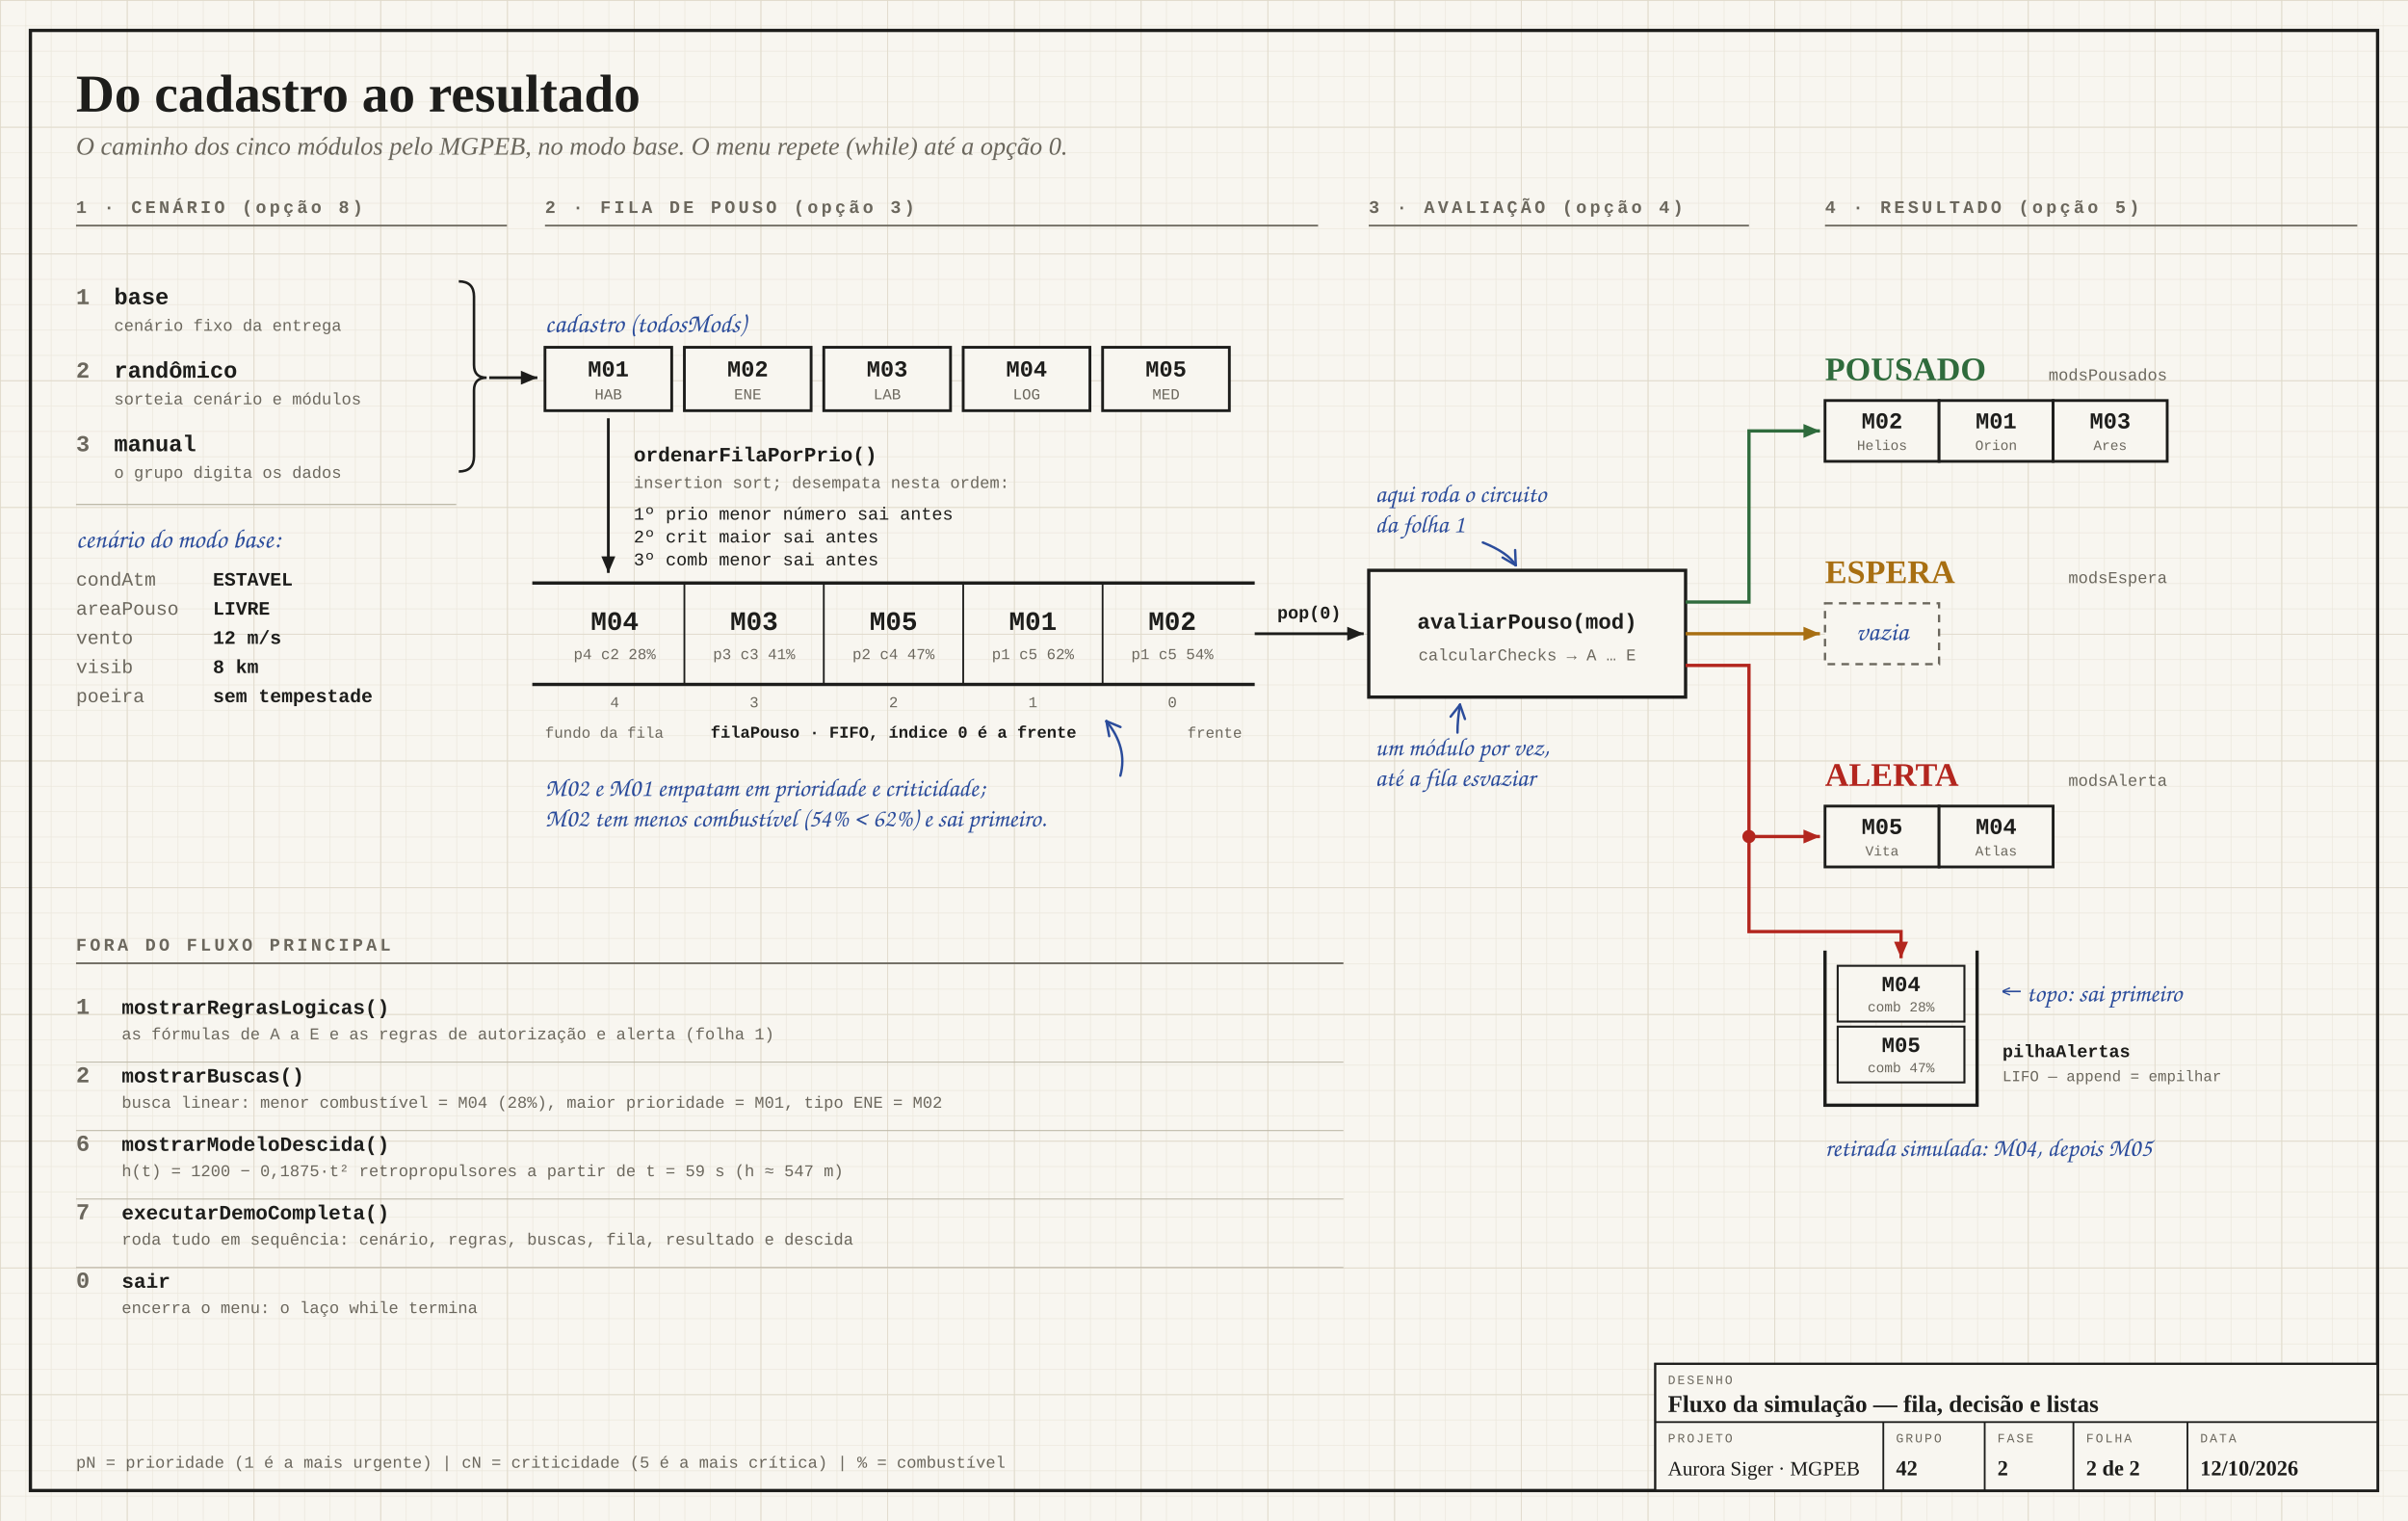
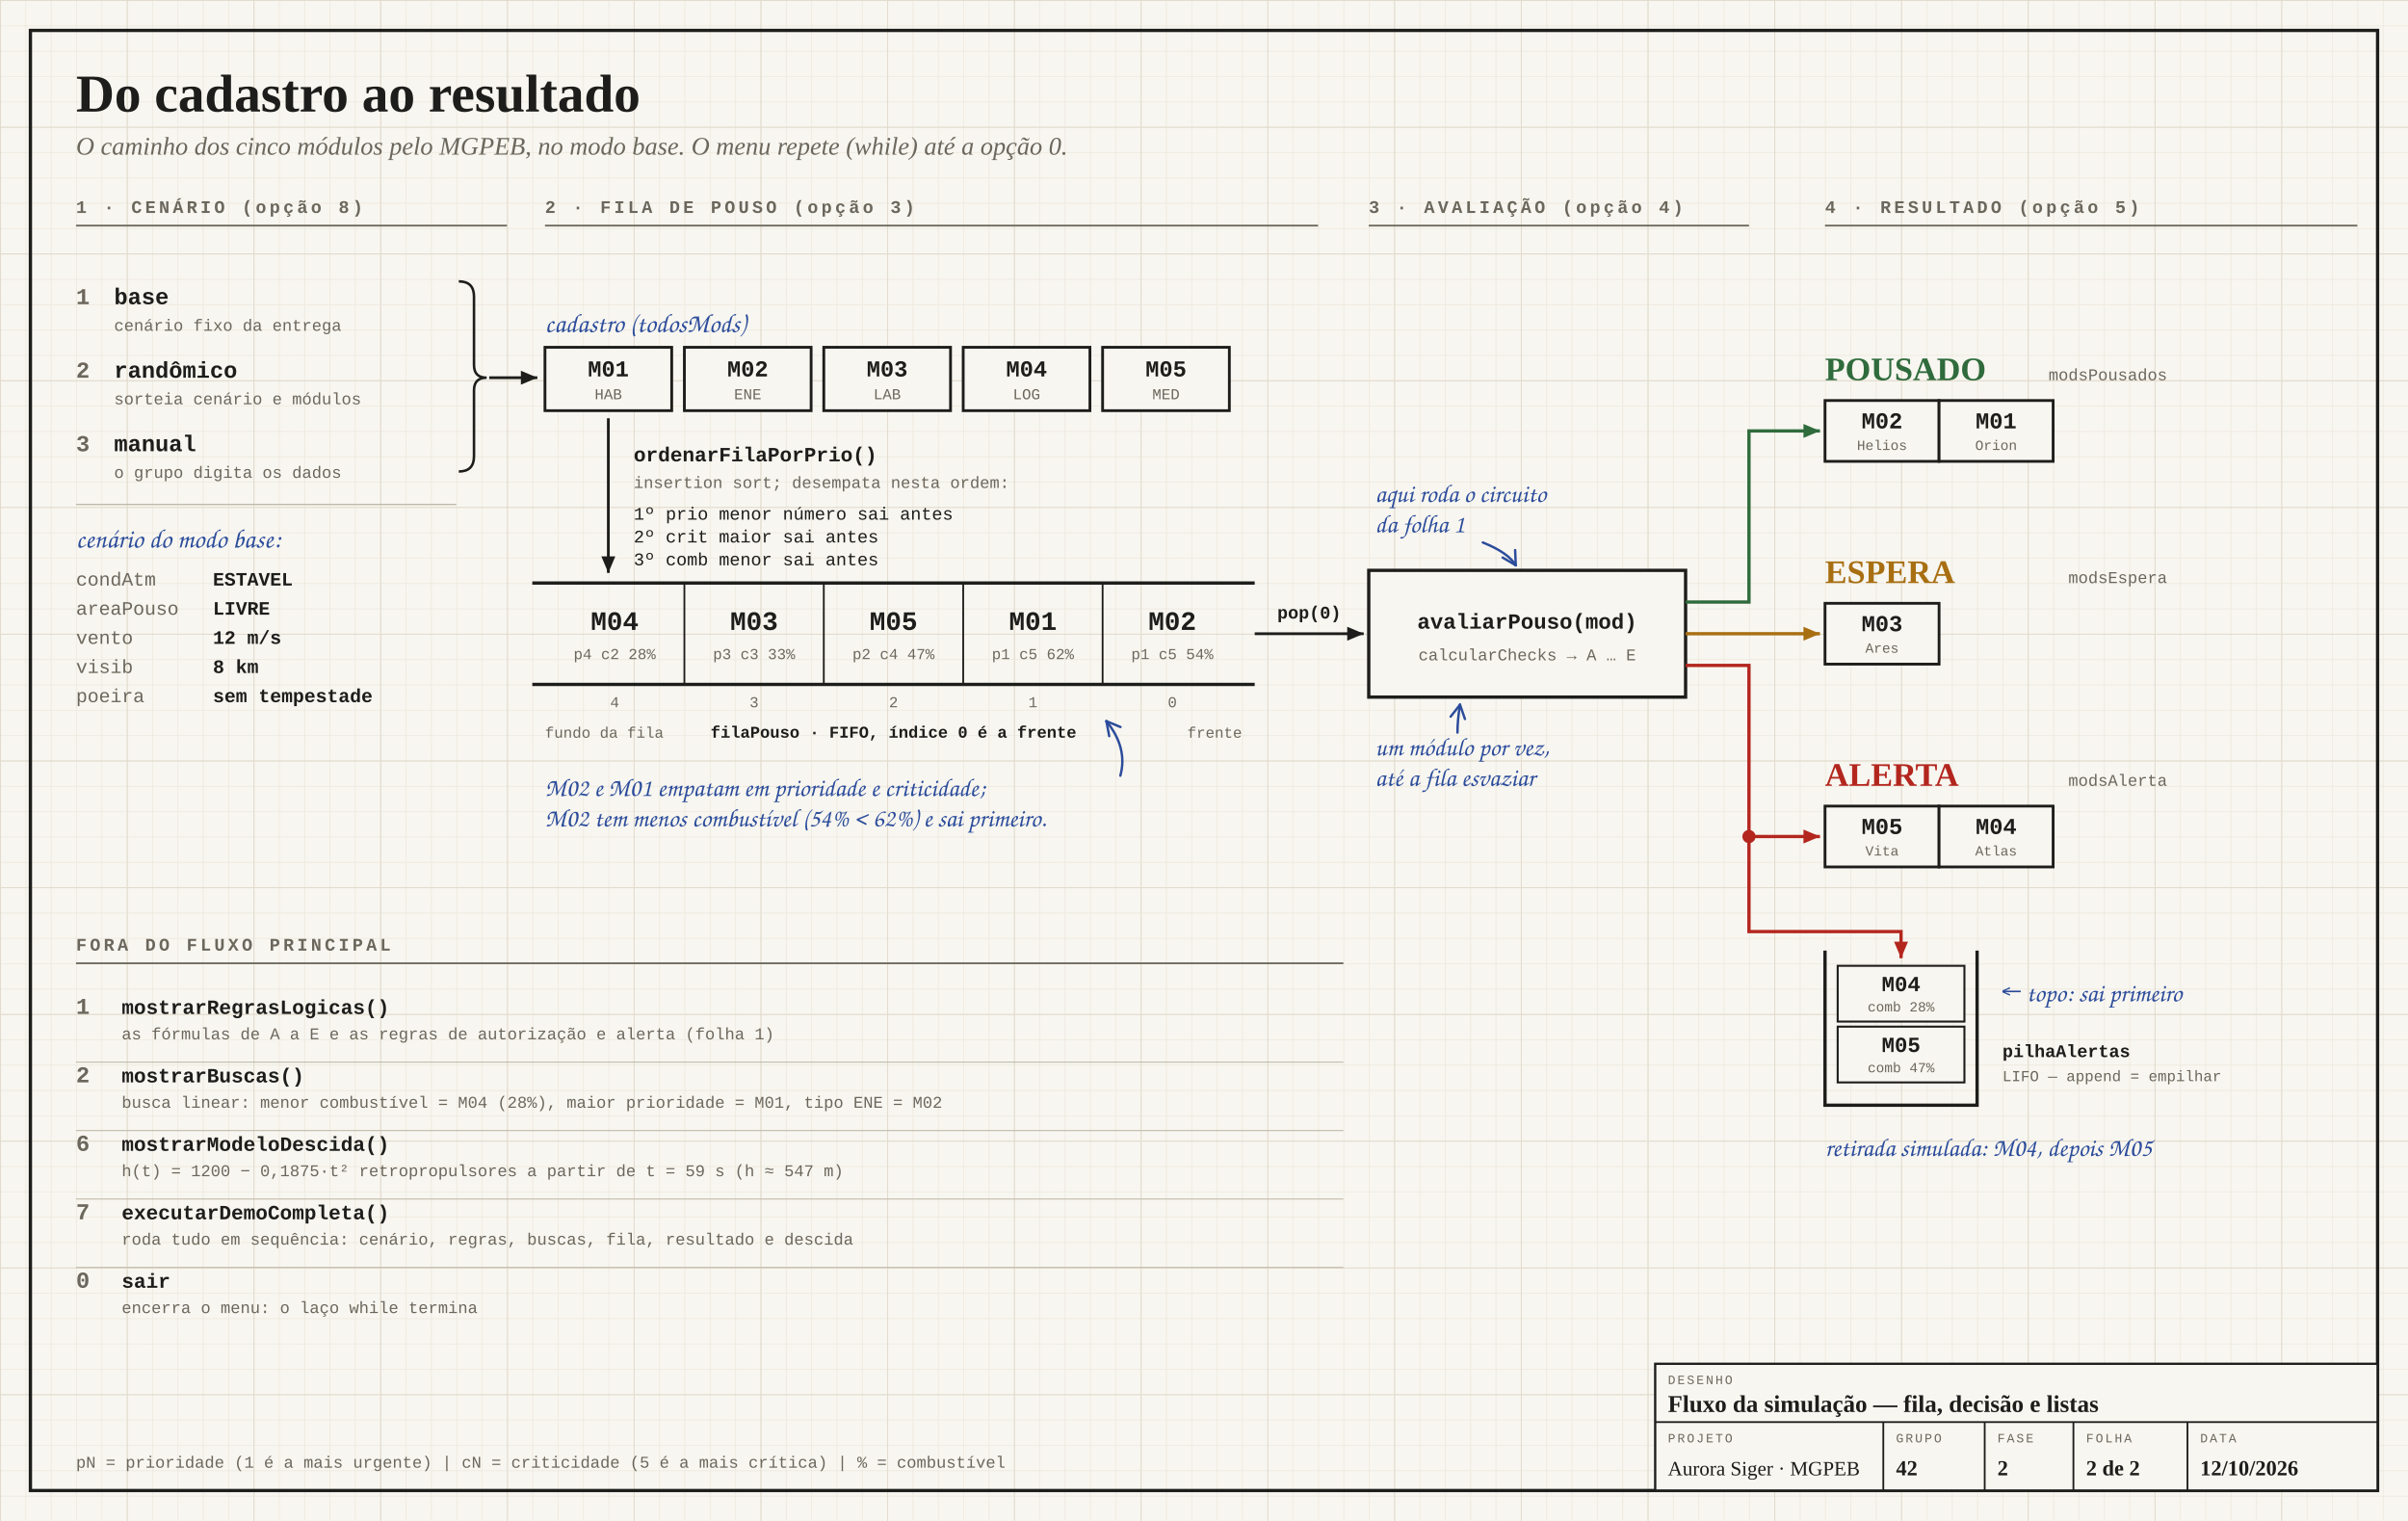
<svg xmlns="http://www.w3.org/2000/svg" viewBox="0 0 1900 1200" width="1900" height="1200">
  <defs>
    <pattern id="g1" width="20" height="20" patternUnits="userSpaceOnUse">
      <path d="M20 0H0V20" fill="none" stroke="#ebe7dc" stroke-width="1" />
    </pattern>
    <pattern id="g2" width="100" height="100" patternUnits="userSpaceOnUse">
      <path d="M100 0H0V100" fill="none" stroke="#dfdaca" stroke-width="1.3" />
    </pattern>
  </defs>
  <rect width="1900" height="1200" fill="#f8f6f0" />
  <rect width="1900" height="1200" fill="url(#g1)" />
  <rect width="1900" height="1200" fill="url(#g2)" />
  <rect x="24" y="24" width="1852" height="1152" fill="none" stroke="#1d1d1b" stroke-width="2.6" />
  <text x="60" y="88" font-family="Georgia, 'Times New Roman', serif" font-size="42" font-weight="bold" fill="#1d1d1b" text-anchor="start" font-style="normal" letter-spacing="0">Do cadastro ao resultado</text>
  <text x="60" y="122" font-family="Georgia, 'Times New Roman', serif" font-size="20" font-weight="normal" fill="#6b675d" text-anchor="start" font-style="italic" letter-spacing="0">O caminho dos cinco módulos pelo MGPEB, no modo base. O menu repete (while) até a opção 0.</text>
  <text x="60" y="168" font-family="Menlo, 'Courier New', monospace" font-size="14" font-weight="bold" fill="#6b675d" text-anchor="start" font-style="normal" letter-spacing="2.5">1 · CENÁRIO  (opção 8)</text>
  <path d="M60,178 L400,178" fill="none" stroke="#6b675d" stroke-width="1.4" stroke-linejoin="miter" stroke-linecap="butt" />
  <text x="430" y="168" font-family="Menlo, 'Courier New', monospace" font-size="14" font-weight="bold" fill="#6b675d" text-anchor="start" font-style="normal" letter-spacing="2.5">2 · FILA DE POUSO  (opção 3)</text>
  <path d="M430,178 L1040,178" fill="none" stroke="#6b675d" stroke-width="1.4" stroke-linejoin="miter" stroke-linecap="butt" />
  <text x="1080" y="168" font-family="Menlo, 'Courier New', monospace" font-size="14" font-weight="bold" fill="#6b675d" text-anchor="start" font-style="normal" letter-spacing="2.5">3 · AVALIAÇÃO  (opção 4)</text>
  <path d="M1080,178 L1380,178" fill="none" stroke="#6b675d" stroke-width="1.4" stroke-linejoin="miter" stroke-linecap="butt" />
  <text x="1440" y="168" font-family="Menlo, 'Courier New', monospace" font-size="14" font-weight="bold" fill="#6b675d" text-anchor="start" font-style="normal" letter-spacing="2.5">4 · RESULTADO  (opção 5)</text>
  <path d="M1440,178 L1860,178" fill="none" stroke="#6b675d" stroke-width="1.4" stroke-linejoin="miter" stroke-linecap="butt" />
  <text x="60" y="240" font-family="Menlo, 'Courier New', monospace" font-size="18" font-weight="bold" fill="#6b675d" text-anchor="start" font-style="normal" letter-spacing="0">1</text>
  <text x="90" y="240" font-family="Menlo, 'Courier New', monospace" font-size="18" font-weight="bold" fill="#1d1d1b" text-anchor="start" font-style="normal" letter-spacing="0">base</text>
  <text x="90" y="261" font-family="Menlo, 'Courier New', monospace" font-size="13" font-weight="normal" fill="#6b675d" text-anchor="start" font-style="normal" letter-spacing="0">cenário fixo da entrega</text>
  <text x="60" y="298" font-family="Menlo, 'Courier New', monospace" font-size="18" font-weight="bold" fill="#6b675d" text-anchor="start" font-style="normal" letter-spacing="0">2</text>
  <text x="90" y="298" font-family="Menlo, 'Courier New', monospace" font-size="18" font-weight="bold" fill="#1d1d1b" text-anchor="start" font-style="normal" letter-spacing="0">randômico</text>
  <text x="90" y="319" font-family="Menlo, 'Courier New', monospace" font-size="13" font-weight="normal" fill="#6b675d" text-anchor="start" font-style="normal" letter-spacing="0">sorteia cenário e módulos</text>
  <text x="60" y="356" font-family="Menlo, 'Courier New', monospace" font-size="18" font-weight="bold" fill="#6b675d" text-anchor="start" font-style="normal" letter-spacing="0">3</text>
  <text x="90" y="356" font-family="Menlo, 'Courier New', monospace" font-size="18" font-weight="bold" fill="#1d1d1b" text-anchor="start" font-style="normal" letter-spacing="0">manual</text>
  <text x="90" y="377" font-family="Menlo, 'Courier New', monospace" font-size="13" font-weight="normal" fill="#6b675d" text-anchor="start" font-style="normal" letter-spacing="0">o grupo digita os dados</text>
  <path d="M362,222 Q374,222 374,234 V288 Q374,298 384,298 Q374,298 374,308 V360 Q374,372 362,372" fill="none" stroke="#1d1d1b" stroke-width="2" />
  <path d="M60,398 L360,398" fill="none" stroke="#bdb8a8" stroke-width="1.0" stroke-linejoin="miter" stroke-linecap="butt" />
  <text x="60" y="432" font-family="'Bradley Hand', 'Noteworthy', 'Marker Felt', cursive" font-size="21" font-weight="normal" fill="#2b4c9b" text-anchor="start" font-style="normal" letter-spacing="0">cenário do modo base:</text>
  <text x="60" y="462" font-family="Menlo, 'Courier New', monospace" font-size="15" font-weight="normal" fill="#6b675d" text-anchor="start" font-style="normal" letter-spacing="0">condAtm</text>
  <text x="168" y="462" font-family="Menlo, 'Courier New', monospace" font-size="15" font-weight="bold" fill="#1d1d1b" text-anchor="start" font-style="normal" letter-spacing="0">ESTAVEL</text>
  <text x="60" y="485" font-family="Menlo, 'Courier New', monospace" font-size="15" font-weight="normal" fill="#6b675d" text-anchor="start" font-style="normal" letter-spacing="0">areaPouso</text>
  <text x="168" y="485" font-family="Menlo, 'Courier New', monospace" font-size="15" font-weight="bold" fill="#1d1d1b" text-anchor="start" font-style="normal" letter-spacing="0">LIVRE</text>
  <text x="60" y="508" font-family="Menlo, 'Courier New', monospace" font-size="15" font-weight="normal" fill="#6b675d" text-anchor="start" font-style="normal" letter-spacing="0">vento</text>
  <text x="168" y="508" font-family="Menlo, 'Courier New', monospace" font-size="15" font-weight="bold" fill="#1d1d1b" text-anchor="start" font-style="normal" letter-spacing="0">12 m/s</text>
  <text x="60" y="531" font-family="Menlo, 'Courier New', monospace" font-size="15" font-weight="normal" fill="#6b675d" text-anchor="start" font-style="normal" letter-spacing="0">visib</text>
  <text x="168" y="531" font-family="Menlo, 'Courier New', monospace" font-size="15" font-weight="bold" fill="#1d1d1b" text-anchor="start" font-style="normal" letter-spacing="0">8 km</text>
  <text x="60" y="554" font-family="Menlo, 'Courier New', monospace" font-size="15" font-weight="normal" fill="#6b675d" text-anchor="start" font-style="normal" letter-spacing="0">poeira</text>
  <text x="168" y="554" font-family="Menlo, 'Courier New', monospace" font-size="15" font-weight="bold" fill="#1d1d1b" text-anchor="start" font-style="normal" letter-spacing="0">sem tempestade</text>
  <text x="430" y="262" font-family="'Bradley Hand', 'Noteworthy', 'Marker Felt', cursive" font-size="21" font-weight="normal" fill="#2b4c9b" text-anchor="start" font-style="normal" letter-spacing="0">cadastro (todosMods)</text>
  <rect x="430" y="274" width="100" height="50" fill="#f8f6f0" stroke="#1d1d1b" stroke-width="2.2" />
  <text x="480" y="297" font-family="Menlo, 'Courier New', monospace" font-size="18" font-weight="bold" fill="#1d1d1b" text-anchor="middle" font-style="normal" letter-spacing="0">M01</text>
  <text x="480" y="315" font-family="Menlo, 'Courier New', monospace" font-size="12" font-weight="normal" fill="#6b675d" text-anchor="middle" font-style="normal" letter-spacing="0">HAB</text>
  <rect x="540" y="274" width="100" height="50" fill="#f8f6f0" stroke="#1d1d1b" stroke-width="2.2" />
  <text x="590" y="297" font-family="Menlo, 'Courier New', monospace" font-size="18" font-weight="bold" fill="#1d1d1b" text-anchor="middle" font-style="normal" letter-spacing="0">M02</text>
  <text x="590" y="315" font-family="Menlo, 'Courier New', monospace" font-size="12" font-weight="normal" fill="#6b675d" text-anchor="middle" font-style="normal" letter-spacing="0">ENE</text>
  <rect x="650" y="274" width="100" height="50" fill="#f8f6f0" stroke="#1d1d1b" stroke-width="2.2" />
  <text x="700" y="297" font-family="Menlo, 'Courier New', monospace" font-size="18" font-weight="bold" fill="#1d1d1b" text-anchor="middle" font-style="normal" letter-spacing="0">M03</text>
  <text x="700" y="315" font-family="Menlo, 'Courier New', monospace" font-size="12" font-weight="normal" fill="#6b675d" text-anchor="middle" font-style="normal" letter-spacing="0">LAB</text>
  <rect x="760" y="274" width="100" height="50" fill="#f8f6f0" stroke="#1d1d1b" stroke-width="2.2" />
  <text x="810" y="297" font-family="Menlo, 'Courier New', monospace" font-size="18" font-weight="bold" fill="#1d1d1b" text-anchor="middle" font-style="normal" letter-spacing="0">M04</text>
  <text x="810" y="315" font-family="Menlo, 'Courier New', monospace" font-size="12" font-weight="normal" fill="#6b675d" text-anchor="middle" font-style="normal" letter-spacing="0">LOG</text>
  <rect x="870" y="274" width="100" height="50" fill="#f8f6f0" stroke="#1d1d1b" stroke-width="2.2" />
  <text x="920" y="297" font-family="Menlo, 'Courier New', monospace" font-size="18" font-weight="bold" fill="#1d1d1b" text-anchor="middle" font-style="normal" letter-spacing="0">M05</text>
  <text x="920" y="315" font-family="Menlo, 'Courier New', monospace" font-size="12" font-weight="normal" fill="#6b675d" text-anchor="middle" font-style="normal" letter-spacing="0">MED</text>
  <path d="M386,298 L424,298" fill="none" stroke="#1d1d1b" stroke-width="2.2" stroke-linejoin="miter" stroke-linecap="butt" />
  <path d="M424,298 L411.0,303.5 L411.0,292.5 Z" fill="#1d1d1b" />
  <path d="M480,330 L480,452" fill="none" stroke="#1d1d1b" stroke-width="2.2" stroke-linejoin="miter" stroke-linecap="butt" />
  <path d="M480,452 L474.5,439.0 L485.5,439.0 Z" fill="#1d1d1b" />
  <text x="500" y="364" font-family="Menlo, 'Courier New', monospace" font-size="16" font-weight="bold" fill="#1d1d1b" text-anchor="start" font-style="normal" letter-spacing="0">ordenarFilaPorPrio()</text>
  <text x="500" y="385" font-family="Menlo, 'Courier New', monospace" font-size="13" font-weight="normal" fill="#6b675d" text-anchor="start" font-style="normal" letter-spacing="0">insertion sort; desempata nesta ordem:</text>
  <text x="500" y="410" font-family="Menlo, 'Courier New', monospace" font-size="14" font-weight="normal" fill="#1d1d1b" text-anchor="start" font-style="normal" letter-spacing="0">1º prio   menor número sai antes</text>
  <text x="500" y="428" font-family="Menlo, 'Courier New', monospace" font-size="14" font-weight="normal" fill="#1d1d1b" text-anchor="start" font-style="normal" letter-spacing="0">2º crit   maior sai antes</text>
  <text x="500" y="446" font-family="Menlo, 'Courier New', monospace" font-size="14" font-weight="normal" fill="#1d1d1b" text-anchor="start" font-style="normal" letter-spacing="0">3º comb   menor sai antes</text>
  <path d="M420,460 L990,460" fill="none" stroke="#1d1d1b" stroke-width="2.6" stroke-linejoin="miter" stroke-linecap="butt" />
  <path d="M420,540 L990,540" fill="none" stroke="#1d1d1b" stroke-width="2.6" stroke-linejoin="miter" stroke-linecap="butt" />
  <text x="485" y="497" font-family="Menlo, 'Courier New', monospace" font-size="21" font-weight="bold" fill="#1d1d1b" text-anchor="middle" font-style="normal" letter-spacing="0">M04</text>
  <text x="485" y="520" font-family="Menlo, 'Courier New', monospace" font-size="12" font-weight="normal" fill="#6b675d" text-anchor="middle" font-style="normal" letter-spacing="0">p4 c2 28%</text>
  <text x="485" y="558" font-family="Menlo, 'Courier New', monospace" font-size="12" font-weight="normal" fill="#6b675d" text-anchor="middle" font-style="normal" letter-spacing="0">4</text>
  <path d="M540,460 L540,540" fill="none" stroke="#1d1d1b" stroke-width="1.4" stroke-linejoin="miter" stroke-linecap="butt" />
  <text x="595" y="497" font-family="Menlo, 'Courier New', monospace" font-size="21" font-weight="bold" fill="#1d1d1b" text-anchor="middle" font-style="normal" letter-spacing="0">M03</text>
-   <text x="595" y="520" font-family="Menlo, 'Courier New', monospace" font-size="12" font-weight="normal" fill="#6b675d" text-anchor="middle" font-style="normal" letter-spacing="0">p3 c3 41%</text>
+   <text x="595" y="520" font-family="Menlo, 'Courier New', monospace" font-size="12" font-weight="normal" fill="#6b675d" text-anchor="middle" font-style="normal" letter-spacing="0">p3 c3 33%</text>
  <text x="595" y="558" font-family="Menlo, 'Courier New', monospace" font-size="12" font-weight="normal" fill="#6b675d" text-anchor="middle" font-style="normal" letter-spacing="0">3</text>
  <path d="M650,460 L650,540" fill="none" stroke="#1d1d1b" stroke-width="1.4" stroke-linejoin="miter" stroke-linecap="butt" />
  <text x="705" y="497" font-family="Menlo, 'Courier New', monospace" font-size="21" font-weight="bold" fill="#1d1d1b" text-anchor="middle" font-style="normal" letter-spacing="0">M05</text>
  <text x="705" y="520" font-family="Menlo, 'Courier New', monospace" font-size="12" font-weight="normal" fill="#6b675d" text-anchor="middle" font-style="normal" letter-spacing="0">p2 c4 47%</text>
  <text x="705" y="558" font-family="Menlo, 'Courier New', monospace" font-size="12" font-weight="normal" fill="#6b675d" text-anchor="middle" font-style="normal" letter-spacing="0">2</text>
  <path d="M760,460 L760,540" fill="none" stroke="#1d1d1b" stroke-width="1.4" stroke-linejoin="miter" stroke-linecap="butt" />
  <text x="815" y="497" font-family="Menlo, 'Courier New', monospace" font-size="21" font-weight="bold" fill="#1d1d1b" text-anchor="middle" font-style="normal" letter-spacing="0">M01</text>
  <text x="815" y="520" font-family="Menlo, 'Courier New', monospace" font-size="12" font-weight="normal" fill="#6b675d" text-anchor="middle" font-style="normal" letter-spacing="0">p1 c5 62%</text>
  <text x="815" y="558" font-family="Menlo, 'Courier New', monospace" font-size="12" font-weight="normal" fill="#6b675d" text-anchor="middle" font-style="normal" letter-spacing="0">1</text>
  <path d="M870,460 L870,540" fill="none" stroke="#1d1d1b" stroke-width="1.4" stroke-linejoin="miter" stroke-linecap="butt" />
  <text x="925" y="497" font-family="Menlo, 'Courier New', monospace" font-size="21" font-weight="bold" fill="#1d1d1b" text-anchor="middle" font-style="normal" letter-spacing="0">M02</text>
  <text x="925" y="520" font-family="Menlo, 'Courier New', monospace" font-size="12" font-weight="normal" fill="#6b675d" text-anchor="middle" font-style="normal" letter-spacing="0">p1 c5 54%</text>
  <text x="925" y="558" font-family="Menlo, 'Courier New', monospace" font-size="12" font-weight="normal" fill="#6b675d" text-anchor="middle" font-style="normal" letter-spacing="0">0</text>
  <text x="430" y="582" font-family="Menlo, 'Courier New', monospace" font-size="12" font-weight="normal" fill="#6b675d" text-anchor="start" font-style="normal" letter-spacing="0">fundo da fila</text>
  <text x="705" y="582" font-family="Menlo, 'Courier New', monospace" font-size="13" font-weight="bold" fill="#1d1d1b" text-anchor="middle" font-style="normal" letter-spacing="0">filaPouso  ·  FIFO, índice 0 é a frente</text>
  <text x="980" y="582" font-family="Menlo, 'Courier New', monospace" font-size="12" font-weight="normal" fill="#6b675d" text-anchor="end" font-style="normal" letter-spacing="0">frente</text>
  <text x="430" y="628" font-family="'Bradley Hand', 'Noteworthy', 'Marker Felt', cursive" font-size="20" font-weight="normal" fill="#2b4c9b" text-anchor="start" font-style="normal" letter-spacing="0">M02 e M01 empatam em prioridade e criticidade;</text>
  <text x="430" y="652" font-family="'Bradley Hand', 'Noteworthy', 'Marker Felt', cursive" font-size="20" font-weight="normal" fill="#2b4c9b" text-anchor="start" font-style="normal" letter-spacing="0">M02 tem menos combustível (54% &lt; 62%) e sai primeiro.</text>
  <path d="M884,612 Q890,590 873,569" fill="none" stroke="#2b4c9b" stroke-width="1.9" stroke-linecap="round" />
  <path d="M873,569 L875.2,580.8" stroke="#2b4c9b" stroke-width="1.9" stroke-linecap="round" />
  <path d="M873,569 L884.1,573.6" stroke="#2b4c9b" stroke-width="1.9" stroke-linecap="round" />
  <path d="M990,500 L1076,500" fill="none" stroke="#1d1d1b" stroke-width="2.2" stroke-linejoin="miter" stroke-linecap="butt" />
  <path d="M1076,500 L1063.0,505.5 L1063.0,494.5 Z" fill="#1d1d1b" />
  <text x="1033" y="488" font-family="Menlo, 'Courier New', monospace" font-size="14" font-weight="bold" fill="#1d1d1b" text-anchor="middle" font-style="normal" letter-spacing="0">pop(0)</text>
  <rect x="1080" y="450" width="250" height="100" fill="#f8f6f0" stroke="#1d1d1b" stroke-width="2.6" />
  <text x="1205" y="496" font-family="Menlo, 'Courier New', monospace" font-size="17" font-weight="bold" fill="#1d1d1b" text-anchor="middle" font-style="normal" letter-spacing="0">avaliarPouso(mod)</text>
  <text x="1205" y="521" font-family="Menlo, 'Courier New', monospace" font-size="13" font-weight="normal" fill="#6b675d" text-anchor="middle" font-style="normal" letter-spacing="0">calcularChecks → A … E</text>
  <text x="1085" y="396" font-family="'Bradley Hand', 'Noteworthy', 'Marker Felt', cursive" font-size="20" font-weight="normal" fill="#2b4c9b" text-anchor="start" font-style="normal" letter-spacing="0">aqui roda o circuito</text>
  <text x="1085" y="420" font-family="'Bradley Hand', 'Noteworthy', 'Marker Felt', cursive" font-size="20" font-weight="normal" fill="#2b4c9b" text-anchor="start" font-style="normal" letter-spacing="0">da folha 1</text>
  <path d="M1170,428 Q1190,436 1196,446" fill="none" stroke="#2b4c9b" stroke-width="1.9" stroke-linecap="round" />
  <path d="M1196,446 L1195.5,434.0" stroke="#2b4c9b" stroke-width="1.9" stroke-linecap="round" />
  <path d="M1196,446 L1185.6,439.9" stroke="#2b4c9b" stroke-width="1.9" stroke-linecap="round" />
  <text x="1085" y="596" font-family="'Bradley Hand', 'Noteworthy', 'Marker Felt', cursive" font-size="20" font-weight="normal" fill="#2b4c9b" text-anchor="start" font-style="normal" letter-spacing="0">um módulo por vez,</text>
  <text x="1085" y="620" font-family="'Bradley Hand', 'Noteworthy', 'Marker Felt', cursive" font-size="20" font-weight="normal" fill="#2b4c9b" text-anchor="start" font-style="normal" letter-spacing="0">até a fila esvaziar</text>
  <path d="M1150,578 Q1150,568 1152,556" fill="none" stroke="#2b4c9b" stroke-width="1.9" stroke-linecap="round" />
  <path d="M1152,556 L1144.6,565.4" stroke="#2b4c9b" stroke-width="1.9" stroke-linecap="round" />
  <path d="M1152,556 L1155.9,567.3" stroke="#2b4c9b" stroke-width="1.9" stroke-linecap="round" />
  <path d="M1330,475 L1380,475 L1380,340 L1436,340" fill="none" stroke="#2f6b3c" stroke-width="2.6" stroke-linejoin="miter" stroke-linecap="butt" />
  <path d="M1436,340 L1423.0,345.5 L1423.0,334.5 Z" fill="#2f6b3c" />
  <path d="M1330,500 L1436,500" fill="none" stroke="#a86f12" stroke-width="2.6" stroke-linejoin="miter" stroke-linecap="butt" />
  <path d="M1436,500 L1423.0,505.5 L1423.0,494.5 Z" fill="#a86f12" />
  <path d="M1330,525 L1380,525 L1380,660 L1436,660" fill="none" stroke="#b3261e" stroke-width="2.6" stroke-linejoin="miter" stroke-linecap="butt" />
  <path d="M1436,660 L1423.0,665.5 L1423.0,654.5 Z" fill="#b3261e" />
  <text x="1440" y="300" font-family="Georgia, 'Times New Roman', serif" font-size="26" font-weight="bold" fill="#2f6b3c" text-anchor="start" font-style="normal" letter-spacing="0">POUSADO</text>
  <text x="1710" y="300" font-family="Menlo, 'Courier New', monospace" font-size="13" font-weight="normal" fill="#6b675d" text-anchor="end" font-style="normal" letter-spacing="0">modsPousados</text>
  <rect x="1440" y="316" width="90" height="48" fill="#f8f6f0" stroke="#1d1d1b" stroke-width="2.2" />
  <text x="1485" y="338" font-family="Menlo, 'Courier New', monospace" font-size="18" font-weight="bold" fill="#1d1d1b" text-anchor="middle" font-style="normal" letter-spacing="0">M02</text>
  <text x="1485" y="355" font-family="Menlo, 'Courier New', monospace" font-size="11" font-weight="normal" fill="#6b675d" text-anchor="middle" font-style="normal" letter-spacing="0">Helios</text>
  <rect x="1530" y="316" width="90" height="48" fill="#f8f6f0" stroke="#1d1d1b" stroke-width="2.2" />
  <text x="1575" y="338" font-family="Menlo, 'Courier New', monospace" font-size="18" font-weight="bold" fill="#1d1d1b" text-anchor="middle" font-style="normal" letter-spacing="0">M01</text>
  <text x="1575" y="355" font-family="Menlo, 'Courier New', monospace" font-size="11" font-weight="normal" fill="#6b675d" text-anchor="middle" font-style="normal" letter-spacing="0">Orion</text>
-   <rect x="1620" y="316" width="90" height="48" fill="#f8f6f0" stroke="#1d1d1b" stroke-width="2.2" />
-   <text x="1665" y="338" font-family="Menlo, 'Courier New', monospace" font-size="18" font-weight="bold" fill="#1d1d1b" text-anchor="middle" font-style="normal" letter-spacing="0">M03</text>
-   <text x="1665" y="355" font-family="Menlo, 'Courier New', monospace" font-size="11" font-weight="normal" fill="#6b675d" text-anchor="middle" font-style="normal" letter-spacing="0">Ares</text>
  <text x="1440" y="460" font-family="Georgia, 'Times New Roman', serif" font-size="26" font-weight="bold" fill="#a86f12" text-anchor="start" font-style="normal" letter-spacing="0">ESPERA</text>
  <text x="1710" y="460" font-family="Menlo, 'Courier New', monospace" font-size="13" font-weight="normal" fill="#6b675d" text-anchor="end" font-style="normal" letter-spacing="0">modsEspera</text>
-   <rect x="1440" y="476" width="90" height="48" fill="#f8f6f0" stroke="#6b675d" stroke-width="1.8" stroke-dasharray="6 5" />
-   <text x="1485" y="505" font-family="'Bradley Hand', 'Noteworthy', 'Marker Felt', cursive" font-size="21" font-weight="normal" fill="#2b4c9b" text-anchor="middle" font-style="normal" letter-spacing="0">vazia</text>
+   <rect x="1440" y="476" width="90" height="48" fill="#f8f6f0" stroke="#1d1d1b" stroke-width="2.2" />
+   <text x="1485" y="498" font-family="Menlo, 'Courier New', monospace" font-size="18" font-weight="bold" fill="#1d1d1b" text-anchor="middle" font-style="normal" letter-spacing="0">M03</text>
+   <text x="1485" y="515" font-family="Menlo, 'Courier New', monospace" font-size="11" font-weight="normal" fill="#6b675d" text-anchor="middle" font-style="normal" letter-spacing="0">Ares</text>
  <text x="1440" y="620" font-family="Georgia, 'Times New Roman', serif" font-size="26" font-weight="bold" fill="#b3261e" text-anchor="start" font-style="normal" letter-spacing="0">ALERTA</text>
  <text x="1710" y="620" font-family="Menlo, 'Courier New', monospace" font-size="13" font-weight="normal" fill="#6b675d" text-anchor="end" font-style="normal" letter-spacing="0">modsAlerta</text>
  <rect x="1440" y="636" width="90" height="48" fill="#f8f6f0" stroke="#1d1d1b" stroke-width="2.2" />
  <text x="1485" y="658" font-family="Menlo, 'Courier New', monospace" font-size="18" font-weight="bold" fill="#1d1d1b" text-anchor="middle" font-style="normal" letter-spacing="0">M05</text>
  <text x="1485" y="675" font-family="Menlo, 'Courier New', monospace" font-size="11" font-weight="normal" fill="#6b675d" text-anchor="middle" font-style="normal" letter-spacing="0">Vita</text>
  <rect x="1530" y="636" width="90" height="48" fill="#f8f6f0" stroke="#1d1d1b" stroke-width="2.2" />
  <text x="1575" y="658" font-family="Menlo, 'Courier New', monospace" font-size="18" font-weight="bold" fill="#1d1d1b" text-anchor="middle" font-style="normal" letter-spacing="0">M04</text>
  <text x="1575" y="675" font-family="Menlo, 'Courier New', monospace" font-size="11" font-weight="normal" fill="#6b675d" text-anchor="middle" font-style="normal" letter-spacing="0">Atlas</text>
  <circle cx="1380" cy="660" r="5.2" fill="#b3261e" />
  <path d="M1380,660 L1380,735 L1500,735 L1500,756" fill="none" stroke="#b3261e" stroke-width="2.6" stroke-linejoin="miter" stroke-linecap="butt" />
  <path d="M1500,756 L1494.5,743.0 L1505.5,743.0 Z" fill="#b3261e" />
  <path d="M1440,750 V872 H1560 V750" fill="none" stroke="#1d1d1b" stroke-width="2.6" />
  <rect x="1450" y="762" width="100" height="44" fill="#f8f6f0" stroke="#1d1d1b" stroke-width="1.6" />
  <text x="1500" y="782" font-family="Menlo, 'Courier New', monospace" font-size="17" font-weight="bold" fill="#1d1d1b" text-anchor="middle" font-style="normal" letter-spacing="0">M04</text>
  <text x="1500" y="798" font-family="Menlo, 'Courier New', monospace" font-size="11" font-weight="normal" fill="#6b675d" text-anchor="middle" font-style="normal" letter-spacing="0">comb 28%</text>
  <rect x="1450" y="810" width="100" height="44" fill="#f8f6f0" stroke="#1d1d1b" stroke-width="1.6" />
  <text x="1500" y="830" font-family="Menlo, 'Courier New', monospace" font-size="17" font-weight="bold" fill="#1d1d1b" text-anchor="middle" font-style="normal" letter-spacing="0">M05</text>
  <text x="1500" y="846" font-family="Menlo, 'Courier New', monospace" font-size="11" font-weight="normal" fill="#6b675d" text-anchor="middle" font-style="normal" letter-spacing="0">comb 47%</text>
  <text x="1580" y="790" font-family="'Bradley Hand', 'Noteworthy', 'Marker Felt', cursive" font-size="20" font-weight="normal" fill="#2b4c9b" text-anchor="start" font-style="normal" letter-spacing="0">← topo: sai primeiro</text>
  <text x="1580" y="834" font-family="Menlo, 'Courier New', monospace" font-size="14" font-weight="bold" fill="#1d1d1b" text-anchor="start" font-style="normal" letter-spacing="0">pilhaAlertas</text>
  <text x="1580" y="853" font-family="Menlo, 'Courier New', monospace" font-size="12" font-weight="normal" fill="#6b675d" text-anchor="start" font-style="normal" letter-spacing="0">LIFO — append = empilhar</text>
  <text x="1440" y="912" font-family="'Bradley Hand', 'Noteworthy', 'Marker Felt', cursive" font-size="20" font-weight="normal" fill="#2b4c9b" text-anchor="start" font-style="normal" letter-spacing="0">retirada simulada: M04, depois M05</text>
  <text x="60" y="750" font-family="Menlo, 'Courier New', monospace" font-size="14" font-weight="bold" fill="#6b675d" text-anchor="start" font-style="normal" letter-spacing="2.5">FORA DO FLUXO PRINCIPAL</text>
  <path d="M60,760 L1060,760" fill="none" stroke="#6b675d" stroke-width="1.4" stroke-linejoin="miter" stroke-linecap="butt" />
  <text x="60" y="800" font-family="Menlo, 'Courier New', monospace" font-size="18" font-weight="bold" fill="#6b675d" text-anchor="start" font-style="normal" letter-spacing="0">1</text>
  <text x="96" y="800" font-family="Menlo, 'Courier New', monospace" font-size="16" font-weight="bold" fill="#1d1d1b" text-anchor="start" font-style="normal" letter-spacing="0">mostrarRegrasLogicas()</text>
  <text x="96" y="820" font-family="Menlo, 'Courier New', monospace" font-size="13" font-weight="normal" fill="#6b675d" text-anchor="start" font-style="normal" letter-spacing="0">as fórmulas de A a E e as regras de autorização e alerta (folha 1)</text>
  <path d="M60,838 L1060,838" fill="none" stroke="#bdb8a8" stroke-width="0.8" stroke-linejoin="miter" stroke-linecap="butt" />
  <text x="60" y="854" font-family="Menlo, 'Courier New', monospace" font-size="18" font-weight="bold" fill="#6b675d" text-anchor="start" font-style="normal" letter-spacing="0">2</text>
  <text x="96" y="854" font-family="Menlo, 'Courier New', monospace" font-size="16" font-weight="bold" fill="#1d1d1b" text-anchor="start" font-style="normal" letter-spacing="0">mostrarBuscas()</text>
  <text x="96" y="874" font-family="Menlo, 'Courier New', monospace" font-size="13" font-weight="normal" fill="#6b675d" text-anchor="start" font-style="normal" letter-spacing="0">busca linear: menor combustível = M04 (28%), maior prioridade = M01, tipo ENE = M02</text>
  <path d="M60,892 L1060,892" fill="none" stroke="#bdb8a8" stroke-width="0.8" stroke-linejoin="miter" stroke-linecap="butt" />
  <text x="60" y="908" font-family="Menlo, 'Courier New', monospace" font-size="18" font-weight="bold" fill="#6b675d" text-anchor="start" font-style="normal" letter-spacing="0">6</text>
  <text x="96" y="908" font-family="Menlo, 'Courier New', monospace" font-size="16" font-weight="bold" fill="#1d1d1b" text-anchor="start" font-style="normal" letter-spacing="0">mostrarModeloDescida()</text>
  <text x="96" y="928" font-family="Menlo, 'Courier New', monospace" font-size="13" font-weight="normal" fill="#6b675d" text-anchor="start" font-style="normal" letter-spacing="0">h(t) = 1200 − 0,1875·t²   retropropulsores a partir de t = 59 s (h ≈ 547 m)</text>
  <path d="M60,946 L1060,946" fill="none" stroke="#bdb8a8" stroke-width="0.8" stroke-linejoin="miter" stroke-linecap="butt" />
  <text x="60" y="962" font-family="Menlo, 'Courier New', monospace" font-size="18" font-weight="bold" fill="#6b675d" text-anchor="start" font-style="normal" letter-spacing="0">7</text>
  <text x="96" y="962" font-family="Menlo, 'Courier New', monospace" font-size="16" font-weight="bold" fill="#1d1d1b" text-anchor="start" font-style="normal" letter-spacing="0">executarDemoCompleta()</text>
  <text x="96" y="982" font-family="Menlo, 'Courier New', monospace" font-size="13" font-weight="normal" fill="#6b675d" text-anchor="start" font-style="normal" letter-spacing="0">roda tudo em sequência: cenário, regras, buscas, fila, resultado e descida</text>
  <path d="M60,1000 L1060,1000" fill="none" stroke="#bdb8a8" stroke-width="0.8" stroke-linejoin="miter" stroke-linecap="butt" />
  <text x="60" y="1016" font-family="Menlo, 'Courier New', monospace" font-size="18" font-weight="bold" fill="#6b675d" text-anchor="start" font-style="normal" letter-spacing="0">0</text>
  <text x="96" y="1016" font-family="Menlo, 'Courier New', monospace" font-size="16" font-weight="bold" fill="#1d1d1b" text-anchor="start" font-style="normal" letter-spacing="0">sair</text>
  <text x="96" y="1036" font-family="Menlo, 'Courier New', monospace" font-size="13" font-weight="normal" fill="#6b675d" text-anchor="start" font-style="normal" letter-spacing="0">encerra o menu: o laço while termina</text>
  <text x="60" y="1158" font-family="Menlo, 'Courier New', monospace" font-size="13" font-weight="normal" fill="#6b675d" text-anchor="start" font-style="normal" letter-spacing="0">pN = prioridade (1 é a mais urgente)   |   cN = criticidade (5 é a mais crítica)   |   % = combustível</text>
  <rect x="1306" y="1076" width="570" height="100" fill="#f8f6f0" stroke="#1d1d1b" stroke-width="1.8" />
  <path d="M1306,1122 L1876,1122" fill="none" stroke="#1d1d1b" stroke-width="1.4" stroke-linejoin="miter" stroke-linecap="butt" />
  <path d="M1486,1122 L1486,1176" fill="none" stroke="#1d1d1b" stroke-width="1.4" stroke-linejoin="miter" stroke-linecap="butt" />
  <path d="M1566,1122 L1566,1176" fill="none" stroke="#1d1d1b" stroke-width="1.4" stroke-linejoin="miter" stroke-linecap="butt" />
  <path d="M1636,1122 L1636,1176" fill="none" stroke="#1d1d1b" stroke-width="1.4" stroke-linejoin="miter" stroke-linecap="butt" />
  <path d="M1726,1122 L1726,1176" fill="none" stroke="#1d1d1b" stroke-width="1.4" stroke-linejoin="miter" stroke-linecap="butt" />
  <text x="1316" y="1092" font-family="Menlo, 'Courier New', monospace" font-size="10" font-weight="normal" fill="#6b675d" text-anchor="start" font-style="normal" letter-spacing="1.5">DESENHO</text>
  <text x="1316" y="1114" font-family="Georgia, 'Times New Roman', serif" font-size="19" font-weight="bold" fill="#1d1d1b" text-anchor="start" font-style="normal" letter-spacing="0">Fluxo da simulação — fila, decisão e listas</text>
  <text x="1316" y="1138" font-family="Menlo, 'Courier New', monospace" font-size="10" font-weight="normal" fill="#6b675d" text-anchor="start" font-style="normal" letter-spacing="1.5">PROJETO</text>
  <text x="1316" y="1164" font-family="Georgia, 'Times New Roman', serif" font-size="16" font-weight="normal" fill="#1d1d1b" text-anchor="start" font-style="normal" letter-spacing="0">Aurora Siger · MGPEB</text>
  <text x="1496" y="1138" font-family="Menlo, 'Courier New', monospace" font-size="10" font-weight="normal" fill="#6b675d" text-anchor="start" font-style="normal" letter-spacing="1.5">GRUPO</text>
  <text x="1496" y="1164" font-family="Georgia, 'Times New Roman', serif" font-size="17" font-weight="bold" fill="#1d1d1b" text-anchor="start" font-style="normal" letter-spacing="0">42</text>
  <text x="1576" y="1138" font-family="Menlo, 'Courier New', monospace" font-size="10" font-weight="normal" fill="#6b675d" text-anchor="start" font-style="normal" letter-spacing="1.5">FASE</text>
  <text x="1576" y="1164" font-family="Georgia, 'Times New Roman', serif" font-size="17" font-weight="bold" fill="#1d1d1b" text-anchor="start" font-style="normal" letter-spacing="0">2</text>
  <text x="1646" y="1138" font-family="Menlo, 'Courier New', monospace" font-size="10" font-weight="normal" fill="#6b675d" text-anchor="start" font-style="normal" letter-spacing="1.5">FOLHA</text>
  <text x="1646" y="1164" font-family="Georgia, 'Times New Roman', serif" font-size="17" font-weight="bold" fill="#1d1d1b" text-anchor="start" font-style="normal" letter-spacing="0">2 de 2</text>
  <text x="1736" y="1138" font-family="Menlo, 'Courier New', monospace" font-size="10" font-weight="normal" fill="#6b675d" text-anchor="start" font-style="normal" letter-spacing="1.5">DATA</text>
  <text x="1736" y="1164" font-family="Georgia, 'Times New Roman', serif" font-size="17" font-weight="bold" fill="#1d1d1b" text-anchor="start" font-style="normal" letter-spacing="0">12/10/2026</text>
</svg>
